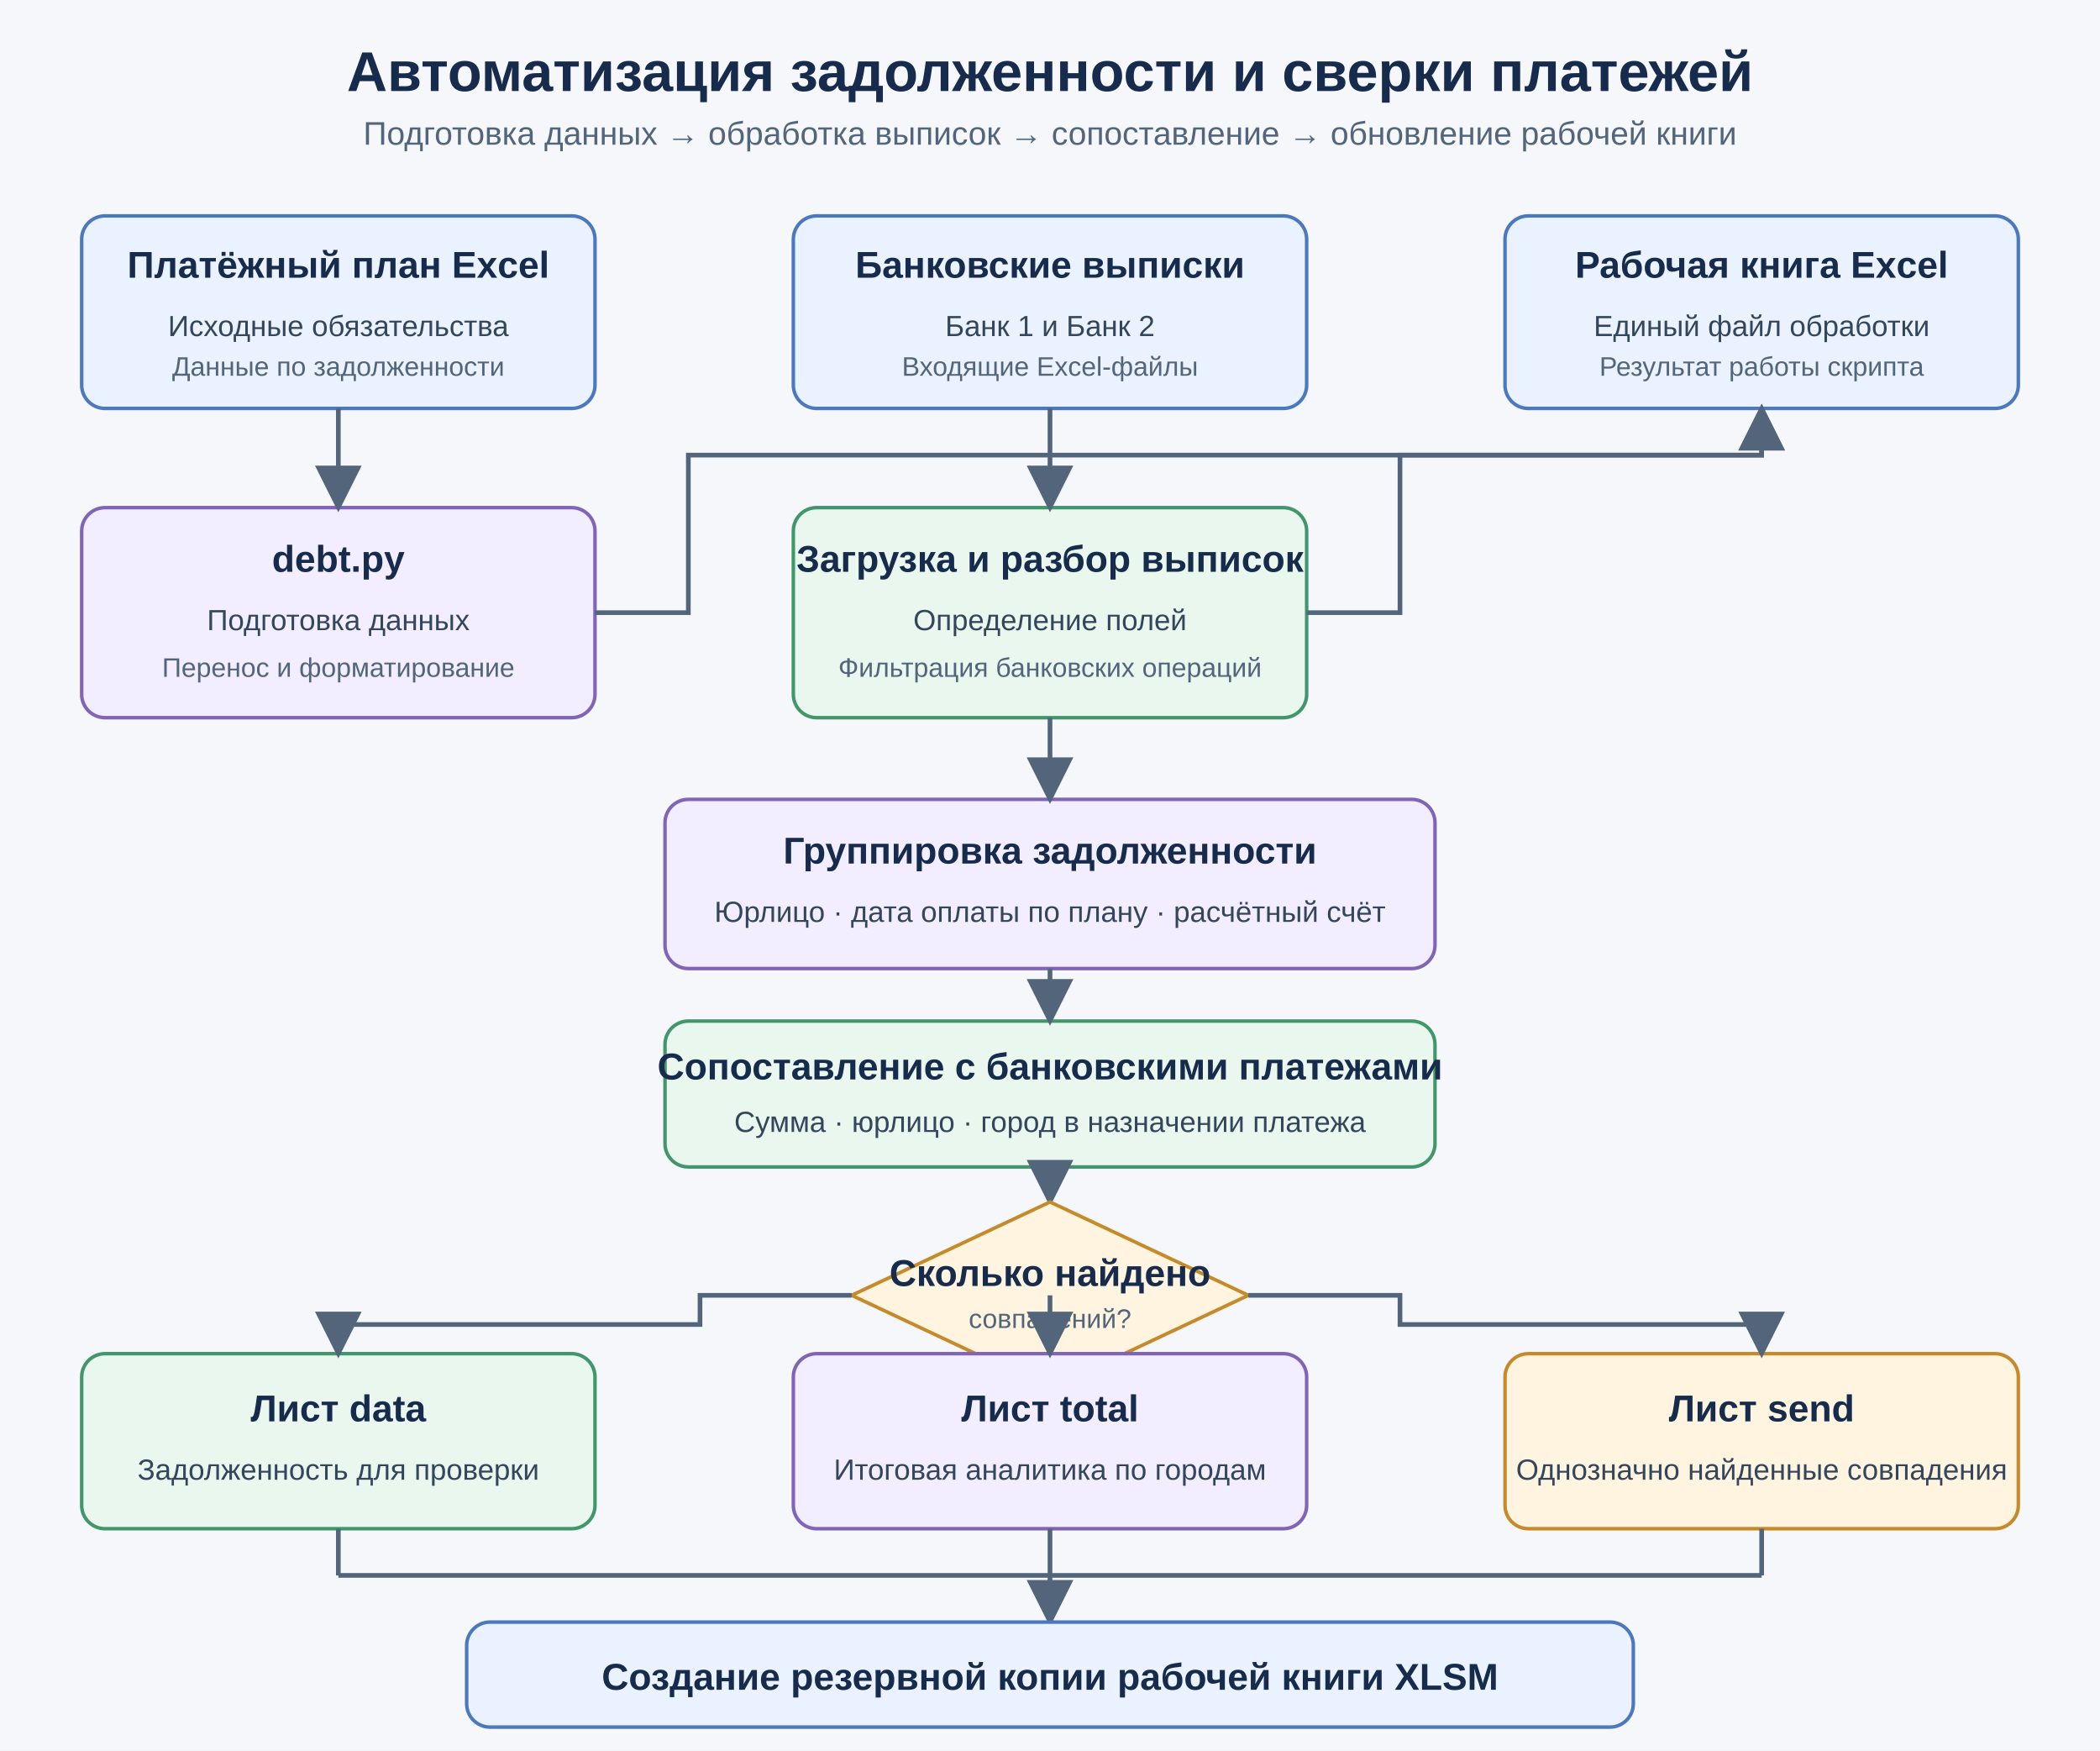
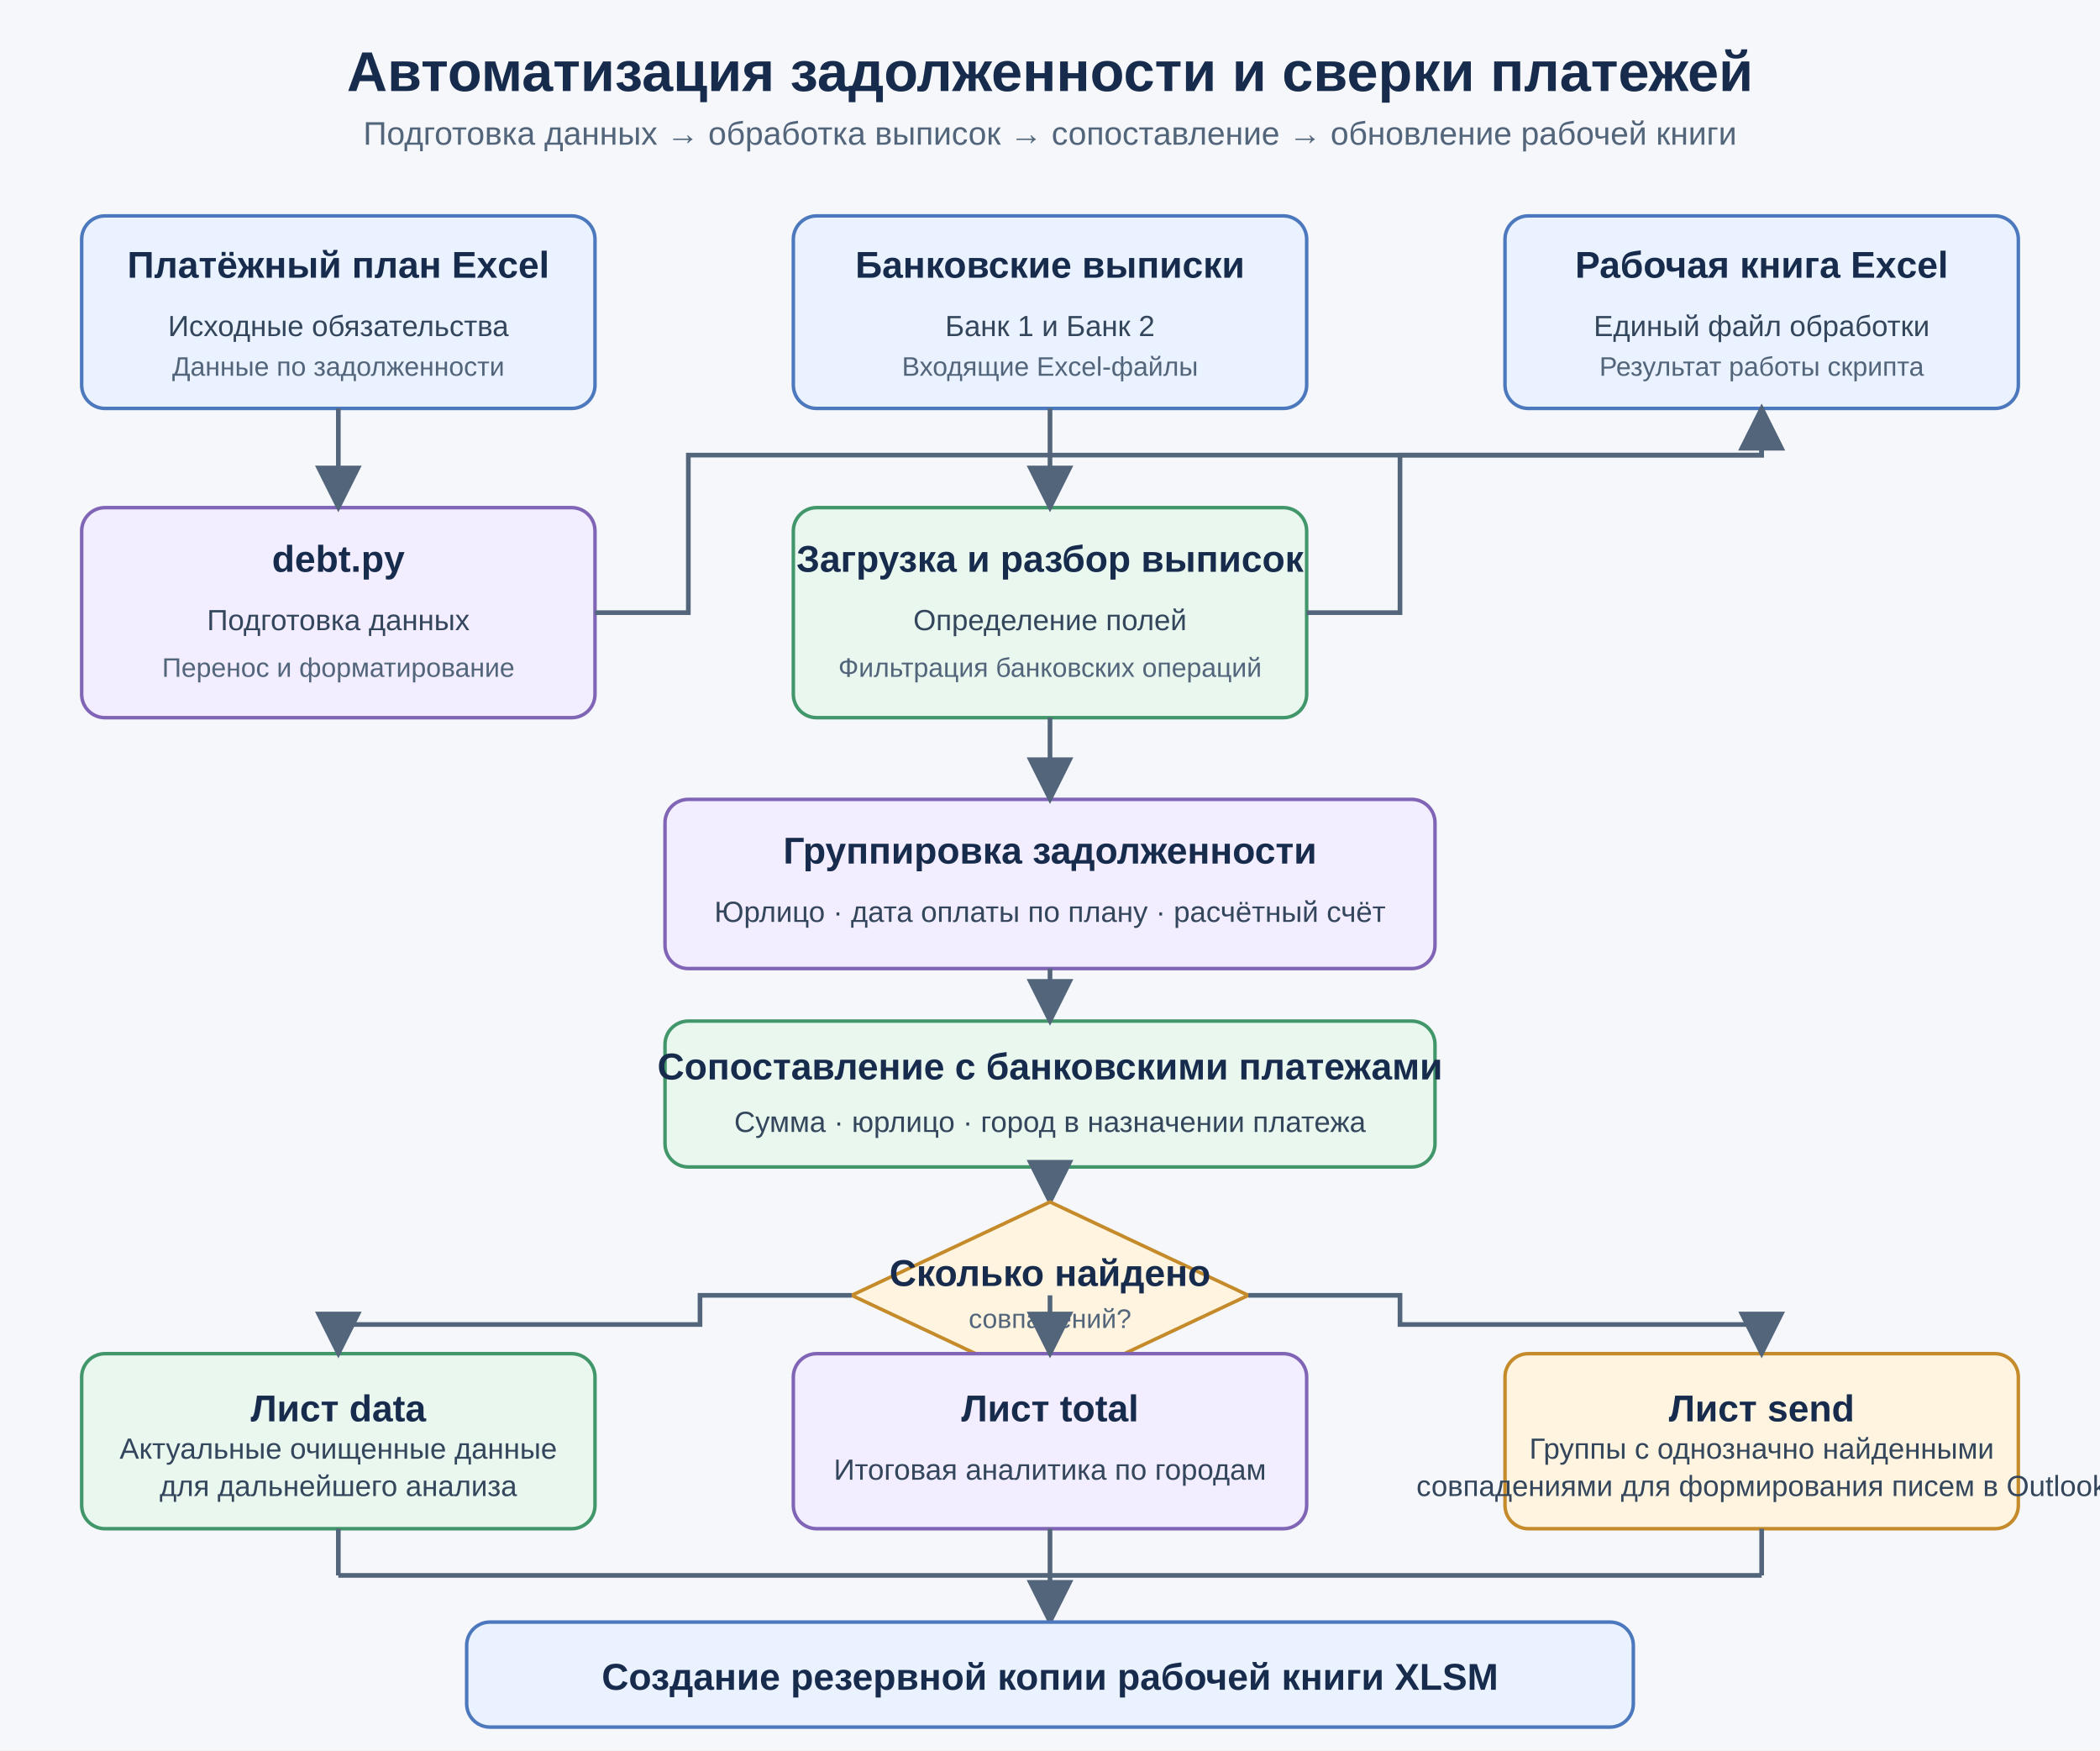
<svg xmlns="http://www.w3.org/2000/svg" width="1800" height="1500" viewBox="0 0 1800 1500" role="img" aria-labelledby="title desc">
  <defs>
    <marker id="arrow" markerWidth="12" markerHeight="12" refX="10" refY="6" orient="auto">
      <path d="M1,1 L11,6 L1,11 Z" fill="#52657a" />
    </marker>
    <style>
      .bg{fill:#f5f7fb}
      .title{font:700 48px Arial,sans-serif;fill:#172b4d}
      .subtitle{font:28px Arial,sans-serif;fill:#52657a}
      .box{fill:#fff;stroke:#9aabc0;stroke-width:3;rx:20}
      .blue{fill:#eaf2ff;stroke:#4c78bd}
      .green{fill:#e9f7ef;stroke:#41966a}
      .amber{fill:#fff4df;stroke:#c58b2b}
      .purple{fill:#f2edff;stroke:#8064b5}
      .head{font:700 32px Arial,sans-serif;fill:#172b4d}
      .body{font:25px Arial,sans-serif;fill:#34465c}
      .small{font:23px Arial,sans-serif;fill:#52657a}
      .arrow{fill:none;stroke:#52657a;stroke-width:4;marker-end:url(#arrow)}
      .line{fill:none;stroke:#52657a;stroke-width:4}
    </style>
  </defs>
  <rect class="bg" width="1800" height="1500" />
  <text class="title" x="900" y="78" text-anchor="middle">Автоматизация задолженности и сверки платежей</text>
  <text class="subtitle" x="900" y="124" text-anchor="middle">Подготовка данных → обработка выписок → сопоставление → обновление рабочей книги</text>
  <rect class="box blue" x="70" y="185" width="440" height="165" />
  <text class="head" x="290" y="238" text-anchor="middle">Платёжный план Excel</text>
  <text class="body" x="290" y="288" text-anchor="middle">Исходные обязательства</text>
  <text class="small" x="290" y="322" text-anchor="middle">Данные по задолженности</text>
  <rect class="box blue" x="680" y="185" width="440" height="165" />
  <text class="head" x="900" y="238" text-anchor="middle">Банковские выписки</text>
  <text class="body" x="900" y="288" text-anchor="middle">Банк 1 и Банк 2</text>
  <text class="small" x="900" y="322" text-anchor="middle">Входящие Excel-файлы</text>
  <rect class="box blue" x="1290" y="185" width="440" height="165" />
  <text class="head" x="1510" y="238" text-anchor="middle">Рабочая книга Excel</text>
  <text class="body" x="1510" y="288" text-anchor="middle">Единый файл обработки</text>
  <text class="small" x="1510" y="322" text-anchor="middle">Результат работы скрипта</text>
  <rect class="box purple" x="70" y="435" width="440" height="180" />
  <text class="head" x="290" y="490" text-anchor="middle">debt.py</text>
  <text class="body" x="290" y="540" text-anchor="middle">Подготовка данных</text>
  <text class="small" x="290" y="580" text-anchor="middle">Перенос и форматирование</text>
  <rect class="box green" x="680" y="435" width="440" height="180" />
  <text class="head" x="900" y="490" text-anchor="middle">Загрузка и разбор выписок</text>
  <text class="body" x="900" y="540" text-anchor="middle">Определение полей</text>
  <text class="small" x="900" y="580" text-anchor="middle">Фильтрация банковских операций</text>
  <path class="arrow" d="M290 350 V435" />
  <path class="arrow" d="M900 350 V435" />
  <path class="arrow" d="M510 525 H590 V390 H1510 V350" />
  <path class="arrow" d="M1120 525 H1200 V390 H1510 V350" />
  <rect class="box purple" x="570" y="685" width="660" height="145" />
  <text class="head" x="900" y="740" text-anchor="middle">Группировка задолженности</text>
  <text class="body" x="900" y="790" text-anchor="middle">Юрлицо · дата оплаты по плану · расчётный счёт</text>
  <path class="arrow" d="M900 615 V685" />
  <rect class="box green" x="570" y="875" width="660" height="125" />
  <text class="head" x="900" y="925" text-anchor="middle">Сопоставление с банковскими платежами</text>
  <text class="body" x="900" y="970" text-anchor="middle">Сумма · юрлицо · город в назначении платежа</text>
  <path class="arrow" d="M900 830 V875" />
  <path class="arrow" d="M900 1000 V1030" />
  <polygon points="900,1030 1070,1110 900,1190 730,1110" fill="#fff4df" stroke="#c58b2b" stroke-width="3" />
  <text class="head" x="900" y="1102" text-anchor="middle">Сколько найдено</text>
  <text class="small" x="900" y="1138" text-anchor="middle">совпадений?</text>
  <rect class="box green" x="70" y="1160" width="440" height="150" />
  <text class="head" x="290" y="1218" text-anchor="middle">Лист data</text>
-   <text class="body" x="290" y="1268" text-anchor="middle">Задолженность для проверки</text>
+   <text class="body" x="290" y="1250" text-anchor="middle">Актуальные очищенные данные</text>
+   <text class="body" x="290" y="1282" text-anchor="middle">для дальнейшего анализа</text>
  <rect class="box purple" x="680" y="1160" width="440" height="150" />
  <text class="head" x="900" y="1218" text-anchor="middle">Лист total</text>
  <text class="body" x="900" y="1268" text-anchor="middle">Итоговая аналитика по городам</text>
  <rect class="box amber" x="1290" y="1160" width="440" height="150" />
  <text class="head" x="1510" y="1218" text-anchor="middle">Лист send</text>
-   <text class="body" x="1510" y="1268" text-anchor="middle">Однозначно найденные совпадения</text>
+   <text class="body" x="1510" y="1250" text-anchor="middle">Группы с однозначно найденными</text>
+   <text class="body" x="1510" y="1282" text-anchor="middle">совпадениями для формирования писем в Outlook</text>
  <path class="arrow" d="M730 1110 H600 V1135 H290 V1160" />
  <path class="arrow" d="M1070 1110 H1200 V1135 H1510 V1160" />
  <path class="arrow" d="M900 1110 V1160" />
  <path class="line" d="M290 1310 V1350 M900 1310 V1350 M1510 1310 V1350" />
  <path class="line" d="M290 1350 H1510" />
  <path class="arrow" d="M900 1350 V1390" />
  <rect class="box blue" x="400" y="1390" width="1000" height="90" />
  <text class="head" x="900" y="1448" text-anchor="middle">Создание резервной копии рабочей книги XLSM</text>
</svg>
